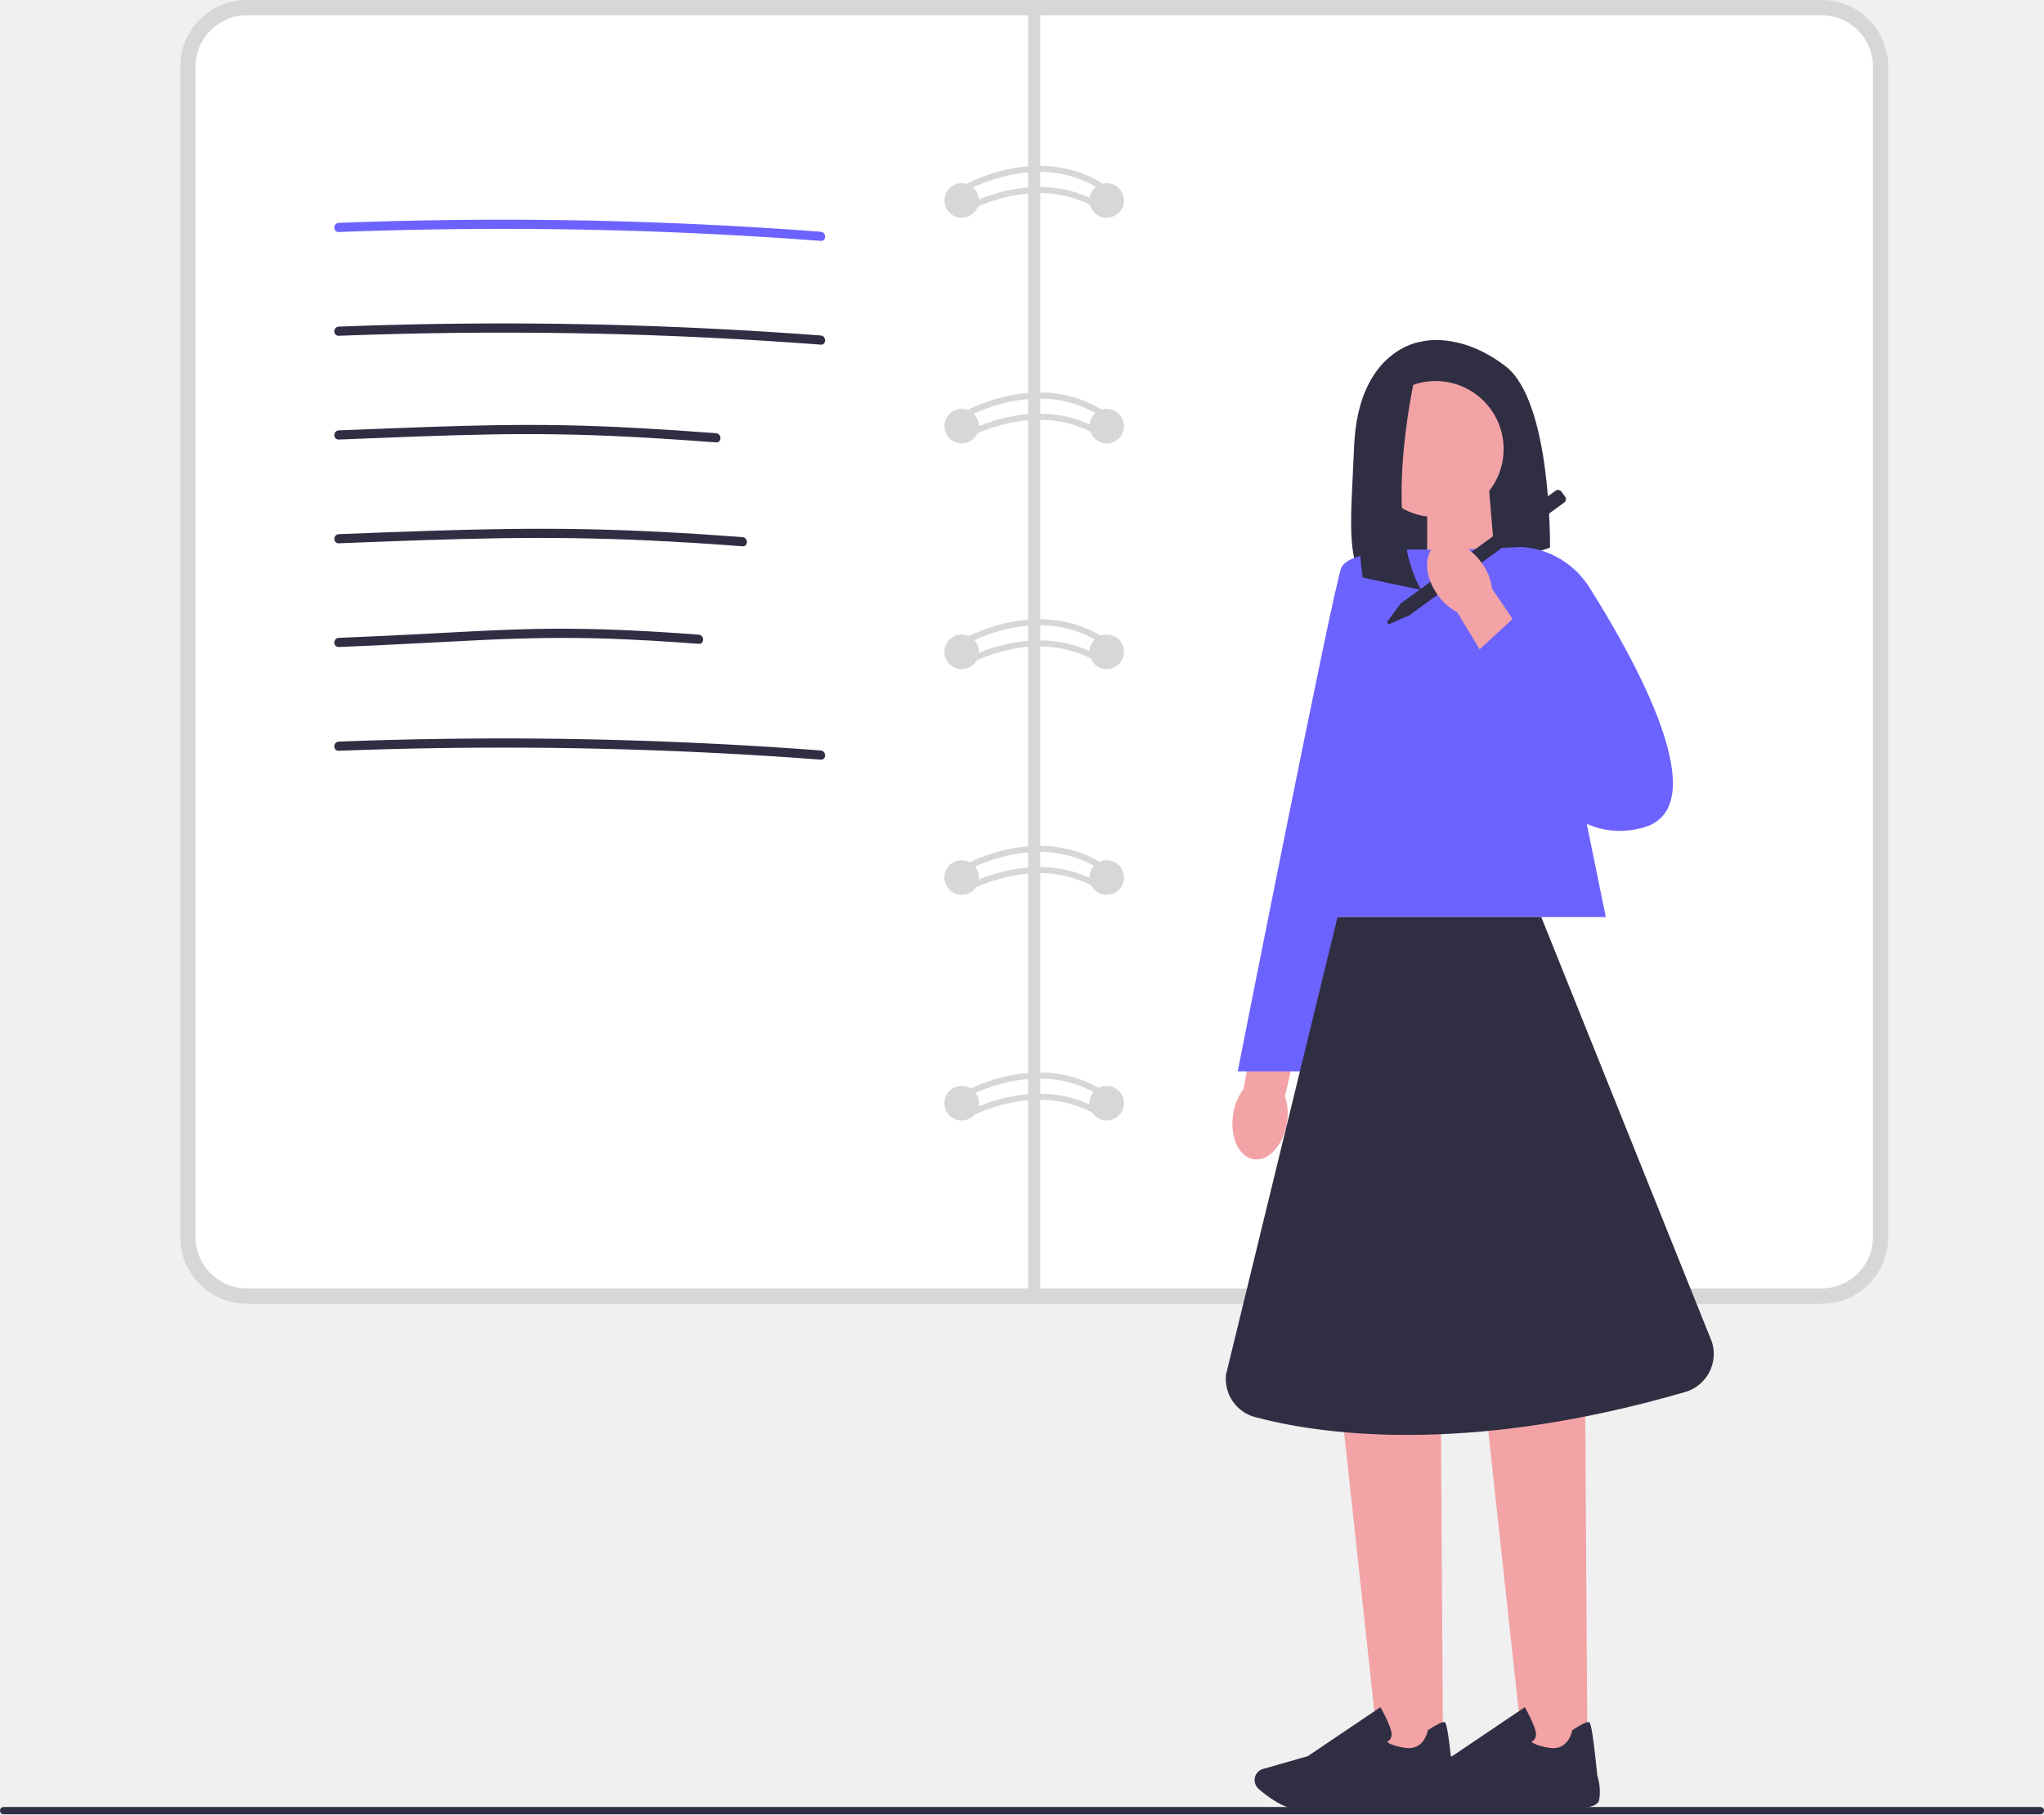
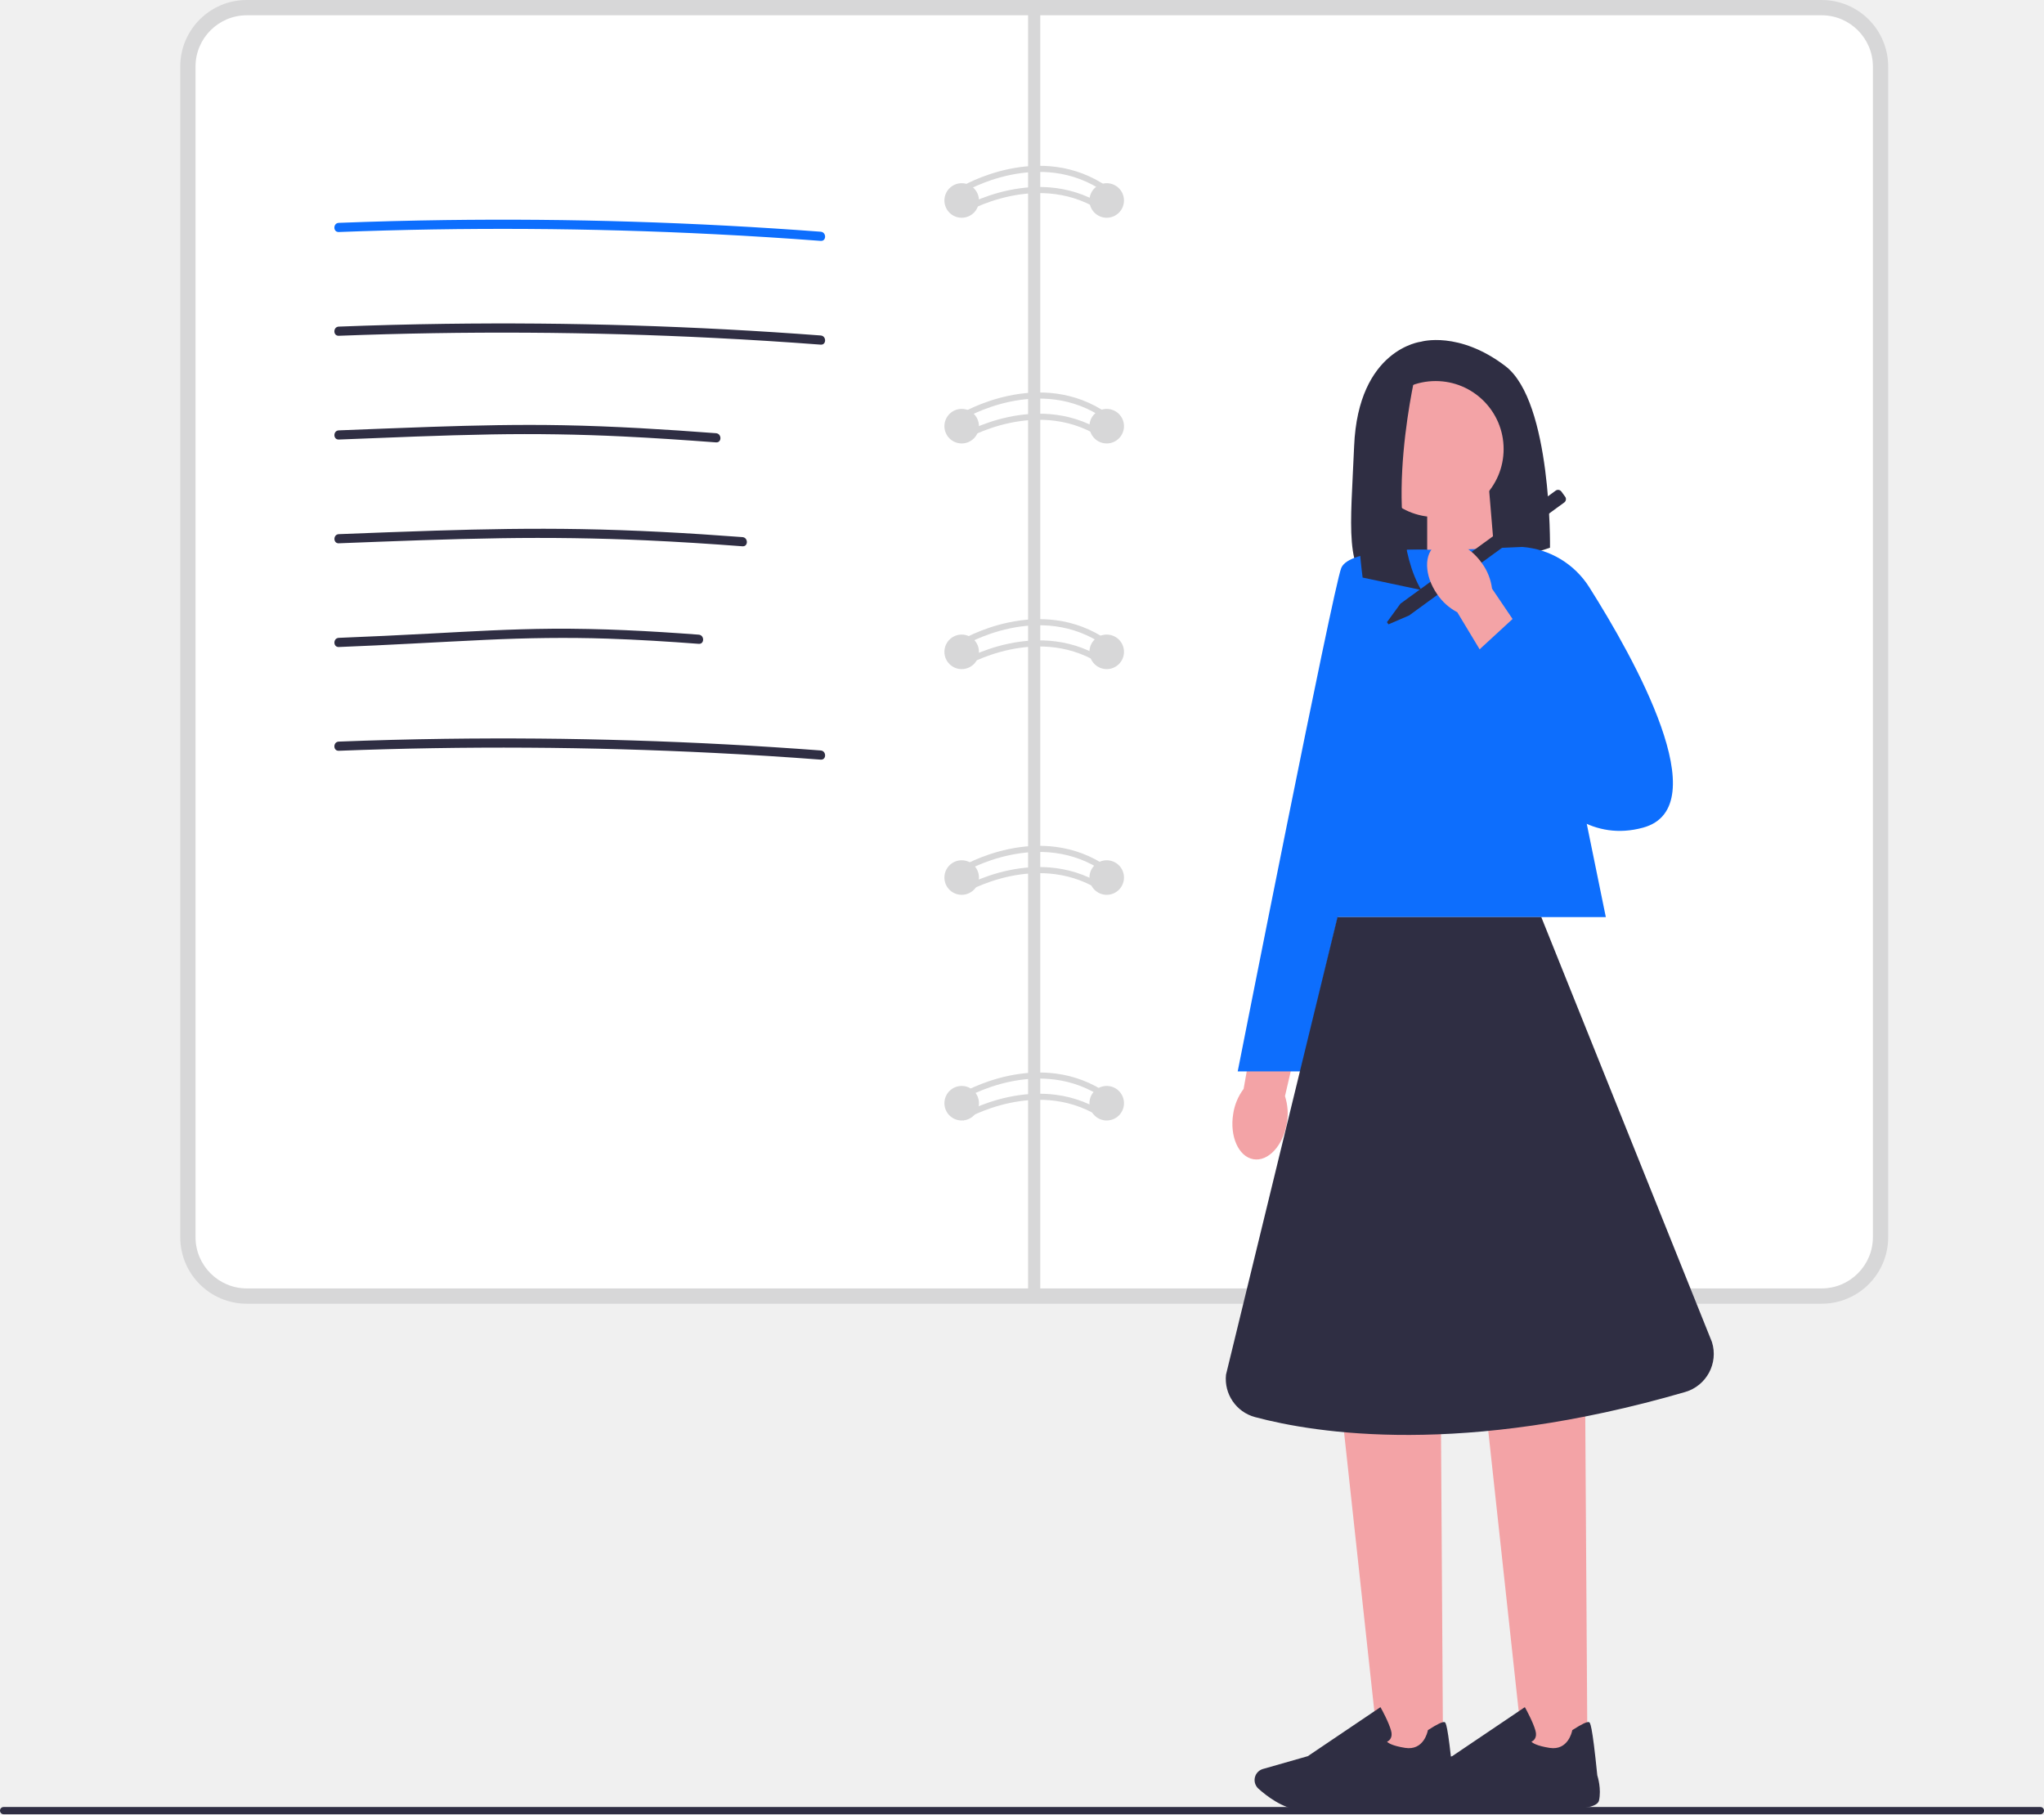
<svg xmlns="http://www.w3.org/2000/svg" width="668.6" height="593.48" viewBox="0 0 668.6 593.48">
  <rect x="58.96" width="558.67" height="426.47" rx="21.76" ry="21.76" fill="#d7d7d8" stroke-width="0" />
  <path d="M80.72,5c-9.24,0-16.76,7.52-16.76,16.76v382.94c0,9.24,7.52,16.76,16.76,16.76h515.15c9.24,0,16.76-7.52,16.76-16.76V21.76c0-9.24-7.52-16.76-16.76-16.76H80.72Z" fill="#fff" stroke-width="0" />
  <rect x="336.29" y="2.55" width="3.99" height="421.84" fill="#d7d7d8" stroke-width="0" />
  <circle cx="314.57" cy="65.58" r="5.65" fill="#d7d7d8" stroke-width="0" />
  <circle cx="362.01" cy="65.58" r="5.65" fill="#d7d7d8" stroke-width="0" />
  <circle cx="314.57" cy="139.41" r="5.65" fill="#d7d7d8" stroke-width="0" />
  <circle cx="362.01" cy="139.41" r="5.65" fill="#d7d7d8" stroke-width="0" />
  <circle cx="314.57" cy="213.23" r="5.65" fill="#d7d7d8" stroke-width="0" />
  <circle cx="362.01" cy="213.23" r="5.65" fill="#d7d7d8" stroke-width="0" />
  <circle cx="314.57" cy="287.06" r="5.65" fill="#d7d7d8" stroke-width="0" />
  <circle cx="362.01" cy="287.06" r="5.65" fill="#d7d7d8" stroke-width="0" />
  <circle cx="314.57" cy="360.88" r="5.65" fill="#d7d7d8" stroke-width="0" />
  <circle cx="362.01" cy="360.88" r="5.65" fill="#d7d7d8" stroke-width="0" />
  <path d="M315.09,62.97l-1.05-1.7c.26-.16,26.1-15.77,48.54.03l-1.15,1.64c-21.36-15.04-46.1-.12-46.34.03Z" fill="#d7d7d8" stroke-width="0" />
  <path d="M315.09,69.9l-1.05-1.7c.26-.16,26.1-15.77,48.54.03l-1.15,1.64c-21.36-15.04-46.1-.12-46.34.03Z" fill="#d7d7d8" stroke-width="0" />
  <path d="M315.09,137.12l-1.05-1.7c.26-.16,26.1-15.77,48.54.03l-1.15,1.64c-21.36-15.04-46.1-.12-46.34.03Z" fill="#d7d7d8" stroke-width="0" />
  <path d="M315.09,144.06l-1.05-1.7c.26-.16,26.1-15.77,48.54.03l-1.15,1.64c-21.36-15.04-46.1-.12-46.34.03Z" fill="#d7d7d8" stroke-width="0" />
  <path d="M315.09,211.27l-1.05-1.7c.26-.16,26.1-15.77,48.54.03l-1.15,1.64c-21.36-15.04-46.1-.12-46.34.03Z" fill="#d7d7d8" stroke-width="0" />
  <path d="M315.09,218.21l-1.05-1.7c.26-.16,26.09-15.77,48.54.03l-1.15,1.64c-21.36-15.04-46.1-.12-46.34.03Z" fill="#d7d7d8" stroke-width="0" />
  <path d="M315.09,285.42l-1.05-1.7c.26-.16,26.1-15.77,48.54.03l-1.15,1.64c-21.36-15.03-46.1-.12-46.34.03Z" fill="#d7d7d8" stroke-width="0" />
  <path d="M315.09,292.36l-1.05-1.7c.26-.16,26.09-15.77,48.54.03l-1.15,1.64c-21.36-15.04-46.1-.12-46.34.03Z" fill="#d7d7d8" stroke-width="0" />
  <path d="M315.09,359.57l-1.05-1.7c.26-.16,26.1-15.77,48.54.03l-1.15,1.63c-21.36-15.04-46.1-.12-46.34.03Z" fill="#d7d7d8" stroke-width="0" />
  <path d="M315.09,366.51l-1.05-1.7c.26-.16,26.1-15.77,48.54.03l-1.15,1.63c-21.36-15.04-46.1-.12-46.34.03Z" fill="#d7d7d8" stroke-width="0" />
  <path d="M464.85,111.77s-20.58,2.32-21.91,34.19c-1.11,26.56-3.37,41.36,7.44,46.9,3.86,1.98,8.4,2.15,12.53.8l44.1-14.5s.66-47.8-14.61-59.42c-15.27-11.62-27.55-7.97-27.55-7.97Z" fill="#2f2e43" stroke-width="0" />
  <polygon points="489.16 185.03 466.84 192.37 466.84 160.24 487.09 160.24 489.16 185.03" fill="#f3a3a6" stroke-width="0" />
-   <path id="uuid-89c22d20-9486-4802-b91b-ddf2a7c7ca0a-46-44-51-53-496" d="M420.93,367.41c-1.21,7.36-6.12,12.64-10.96,11.79-4.85-.85-7.79-7.51-6.58-14.87.44-2.95,1.61-5.74,3.4-8.13l5.53-31.12,15.05,3.15-7.05,30.34c.93,2.87,1.14,5.9.61,8.84,0,0,0,0,0,0Z" fill="#f3a3a6" stroke-width="0" />
+   <path id="uuid-89c22d20-9486-4802-b91b-ddf2a7c7ca0a-46-44-51-53-206" d="M420.93,367.41c-1.21,7.36-6.12,12.64-10.96,11.79-4.85-.85-7.79-7.51-6.58-14.87.44-2.95,1.61-5.74,3.4-8.13l5.53-31.12,15.05,3.15-7.05,30.34c.93,2.87,1.14,5.9.61,8.84,0,0,0,0,0,0Z" fill="#f3a3a6" stroke-width="0" />
  <polygon points="472.03 574.33 451.13 574.33 439.01 462.64 471.32 462.64 472.03 574.33" fill="#f3a3a6" stroke-width="0" />
  <path d="M430.77,592.29c-2.2,0-4.16-.05-5.63-.19-5.55-.51-10.85-4.61-13.51-7-1.19-1.07-1.58-2.79-.96-4.27h0c.45-1.06,1.34-1.85,2.45-2.17l14.67-4.19,23.76-16.03.27.48c.1.18,2.43,4.38,3.21,7.22.3,1.08.22,1.98-.23,2.68-.31.48-.75.76-1.1.92.43.45,1.78,1.36,5.93,2.02,6.07.96,7.33-5.32,7.39-5.58l.04-.21.18-.12c2.88-1.86,4.66-2.7,5.27-2.52.38.11,1.02.31,2.74,17.41.17.54,1.38,4.47.56,8.24-.89,4.1-18.78,2.69-22.36,2.36-.1.01-13.49.96-22.67.96Z" fill="#2f2e43" stroke-width="0" />
  <polygon points="519.26 574.33 498.35 574.33 486.23 462.64 518.54 462.64 519.26 574.33" fill="#f3a3a6" stroke-width="0" />
  <path d="M478,592.29c-2.2,0-4.16-.05-5.63-.19-5.55-.51-10.85-4.61-13.51-7-1.19-1.07-1.58-2.79-.96-4.27h0c.45-1.06,1.34-1.85,2.45-2.17l14.67-4.19,23.76-16.03.27.48c.1.18,2.43,4.38,3.21,7.22.3,1.08.22,1.98-.23,2.68-.31.48-.75.76-1.1.92.43.45,1.78,1.36,5.93,2.02,6.07.96,7.33-5.32,7.39-5.58l.04-.21.18-.12c2.89-1.86,4.66-2.7,5.27-2.52.38.11,1.02.31,2.74,17.41.17.54,1.38,4.47.56,8.24-.89,4.1-18.78,2.69-22.36,2.36-.1.01-13.49.96-22.67.96Z" fill="#2f2e43" stroke-width="0" />
-   <polygon points="525.27 299.99 423.7 299.99 460.21 179.82 500.71 179.82 525.27 299.99" fill="#6c63ff" stroke-width="0" />
-   <path d="M466.6,179.84s-25.23-.66-27.88,5.98c-2.66,6.64-33.86,164.65-33.86,164.65h20.58l41.16-170.62Z" fill="#6c63ff" stroke-width="0" />
+   <polygon points="525.27 299.99 423.7 299.99 460.21 179.82 500.71 179.82 525.27 299.99" fill="#0d6efd" stroke-width="0" />
+   <path d="M466.6,179.84s-25.23-.66-27.88,5.98c-2.66,6.64-33.86,164.65-33.86,164.65h20.58l41.16-170.62Z" fill="#0d6efd" stroke-width="0" />
  <circle cx="469.6" cy="146.89" r="22.24" fill="#f3a3a6" stroke-width="0" />
  <path d="M463.52,120.07s-12.24,49.7,1.37,72.93l-19.17-4.07s-7.43-54.39,7.51-64.28l10.29-4.58Z" fill="#2f2e43" stroke-width="0" />
  <path d="M504.16,299.99h-66.66l-36.47,149.69c-.67,6.32,3.34,12.22,9.48,13.87,20.01,5.36,68.03,12.95,140.7-8.2,6.99-2.03,10.96-9.41,8.77-16.36l-55.82-139Z" fill="#2f2e43" stroke-width="0" />
  <path d="M668.6,592.29c0,.66-.53,1.19-1.19,1.19H1.19c-.66,0-1.19-.53-1.19-1.19s.53-1.19,1.19-1.19h666.22c.66,0,1.19.53,1.19,1.19Z" fill="#2f2e43" stroke-width="0" />
-   <path d="M477.21,179.82l20.73-.91c8.98.68,17.1,5.56,21.91,13.17,14.65,23.16,42.06,71.97,17.59,78.66-32.26,8.81-47.89-40.24-47.89-40.24l-12.34-50.68Z" fill="#6c63ff" stroke-width="0" />
+   <path d="M477.21,179.82l20.73-.91c8.98.68,17.1,5.56,21.91,13.17,14.65,23.16,42.06,71.97,17.59,78.66-32.26,8.81-47.89-40.24-47.89-40.24l-12.34-50.68Z" fill="#0d6efd" stroke-width="0" />
  <path d="M458.1,197.46l50.76-36.96c.6-.44,1.44-.3,1.88.3l1.23,1.69c.44.6.3,1.44-.3,1.88l-50.75,36.96h-.01s-6.73,2.9-6.73,2.9l-.51-.7,4.43-6.07Z" fill="#2f2e43" stroke-width="0" />
-   <path id="uuid-98bb229b-1f5d-4c6c-926b-55ef96e77de9-47-45-52-54-497" d="M470.1,194.37c-4.26-6.12-4.41-13.33-.35-16.1,4.07-2.77,10.82-.04,15.08,6.08,1.74,2.42,2.84,5.24,3.22,8.2l17.71,26.18-12.99,8.23-16.08-26.68c-2.67-1.41-4.93-3.44-6.59-5.91,0,0,0,0,0,0Z" fill="#f3a3a6" stroke-width="0" />
-   <polygon points="480.58 215.54 495.21 202.07 524.14 229.01 497.24 247.4 480.58 215.54" fill="#6c63ff" stroke-width="0" />
-   <path d="M110.83,75.9c20.55-.79,41.12-1.13,61.69-1.01s40.8.69,61.17,1.72c11.6.58,23.18,1.31,34.76,2.19,1.93.15,1.92-2.86,0-3-20.51-1.55-41.05-2.64-61.61-3.28s-40.8-.8-61.2-.53c-11.61.16-23.22.46-34.82.91-1.92.07-1.93,3.07,0,3h0Z" fill="#6c63ff" stroke-width="0" />
+   <path id="uuid-98bb229b-1f5d-4c6c-926b-55ef96e77de9-47-45-52-54-207" d="M470.1,194.37c-4.26-6.12-4.41-13.33-.35-16.1,4.07-2.77,10.82-.04,15.08,6.08,1.74,2.42,2.84,5.24,3.22,8.2l17.71,26.18-12.99,8.23-16.08-26.68c-2.67-1.41-4.93-3.44-6.59-5.91,0,0,0,0,0,0Z" fill="#f3a3a6" stroke-width="0" />
+   <polygon points="480.58 215.54 495.21 202.07 524.14 229.01 497.24 247.4 480.58 215.54" fill="#0d6efd" stroke-width="0" />
+   <path d="M110.83,75.9c20.55-.79,41.12-1.13,61.69-1.01s40.8.69,61.17,1.72c11.6.58,23.18,1.31,34.76,2.19,1.93.15,1.92-2.86,0-3-20.51-1.55-41.05-2.64-61.61-3.28s-40.8-.8-61.2-.53c-11.61.16-23.22.46-34.82.91-1.92.07-1.93,3.07,0,3h0Z" fill="#0d6efd" stroke-width="0" />
  <path d="M110.83,109.84c20.55-.79,41.12-1.13,61.69-1.01s40.8.69,61.17,1.72c11.6.58,23.18,1.31,34.76,2.19,1.93.15,1.92-2.86,0-3-20.51-1.55-41.05-2.64-61.61-3.28s-40.8-.8-61.2-.53c-11.61.16-23.22.46-34.82.91-1.92.07-1.93,3.07,0,3h0Z" fill="#2f2e43" stroke-width="0" />
  <path d="M110.83,143.78c16.68-.65,33.37-1.39,50.07-1.68,14.28-.25,28.56-.02,42.82.67,10.17.49,20.33,1.18,30.49,1.94,1.93.15,1.92-2.86,0-3-16.64-1.26-33.3-2.29-49.99-2.61-14.28-.27-28.57.04-42.84.52-10.18.35-20.36.76-30.55,1.16-1.92.07-1.93,3.07,0,3h0Z" fill="#2f2e43" stroke-width="0" />
  <path d="M110.83,177.72c17.66-.68,35.33-1.4,53-1.66,15.82-.24,31.65-.03,47.46.69,10.53.48,21.05,1.15,31.57,1.95,1.93.15,1.92-2.86,0-3-17.62-1.33-35.26-2.32-52.92-2.62-15.83-.28-31.66,0-47.48.5-10.54.33-21.08.74-31.62,1.15-1.92.07-1.93,3.07,0,3h0Z" fill="#2f2e43" stroke-width="0" />
  <path d="M110.83,211.65c16.06-.62,32.1-1.6,48.15-2.35,13.26-.62,26.52-.83,39.79-.39,9.94.33,19.87.95,29.78,1.7,1.93.15,1.92-2.86,0-3-16-1.21-32.02-2.06-48.07-1.94-13.29.1-26.55.87-39.81,1.58-9.94.53-19.89,1.01-29.84,1.4-1.92.07-1.93,3.08,0,3h0Z" fill="#2f2e43" stroke-width="0" />
  <path d="M110.83,245.59c20.55-.79,41.12-1.13,61.69-1.01s40.8.69,61.17,1.72c11.6.58,23.18,1.31,34.76,2.19,1.93.15,1.92-2.86,0-3-20.51-1.55-41.05-2.64-61.61-3.28s-40.8-.8-61.2-.53c-11.61.16-23.22.46-34.82.91-1.92.07-1.93,3.07,0,3h0Z" fill="#2f2e43" stroke-width="0" />
</svg>
